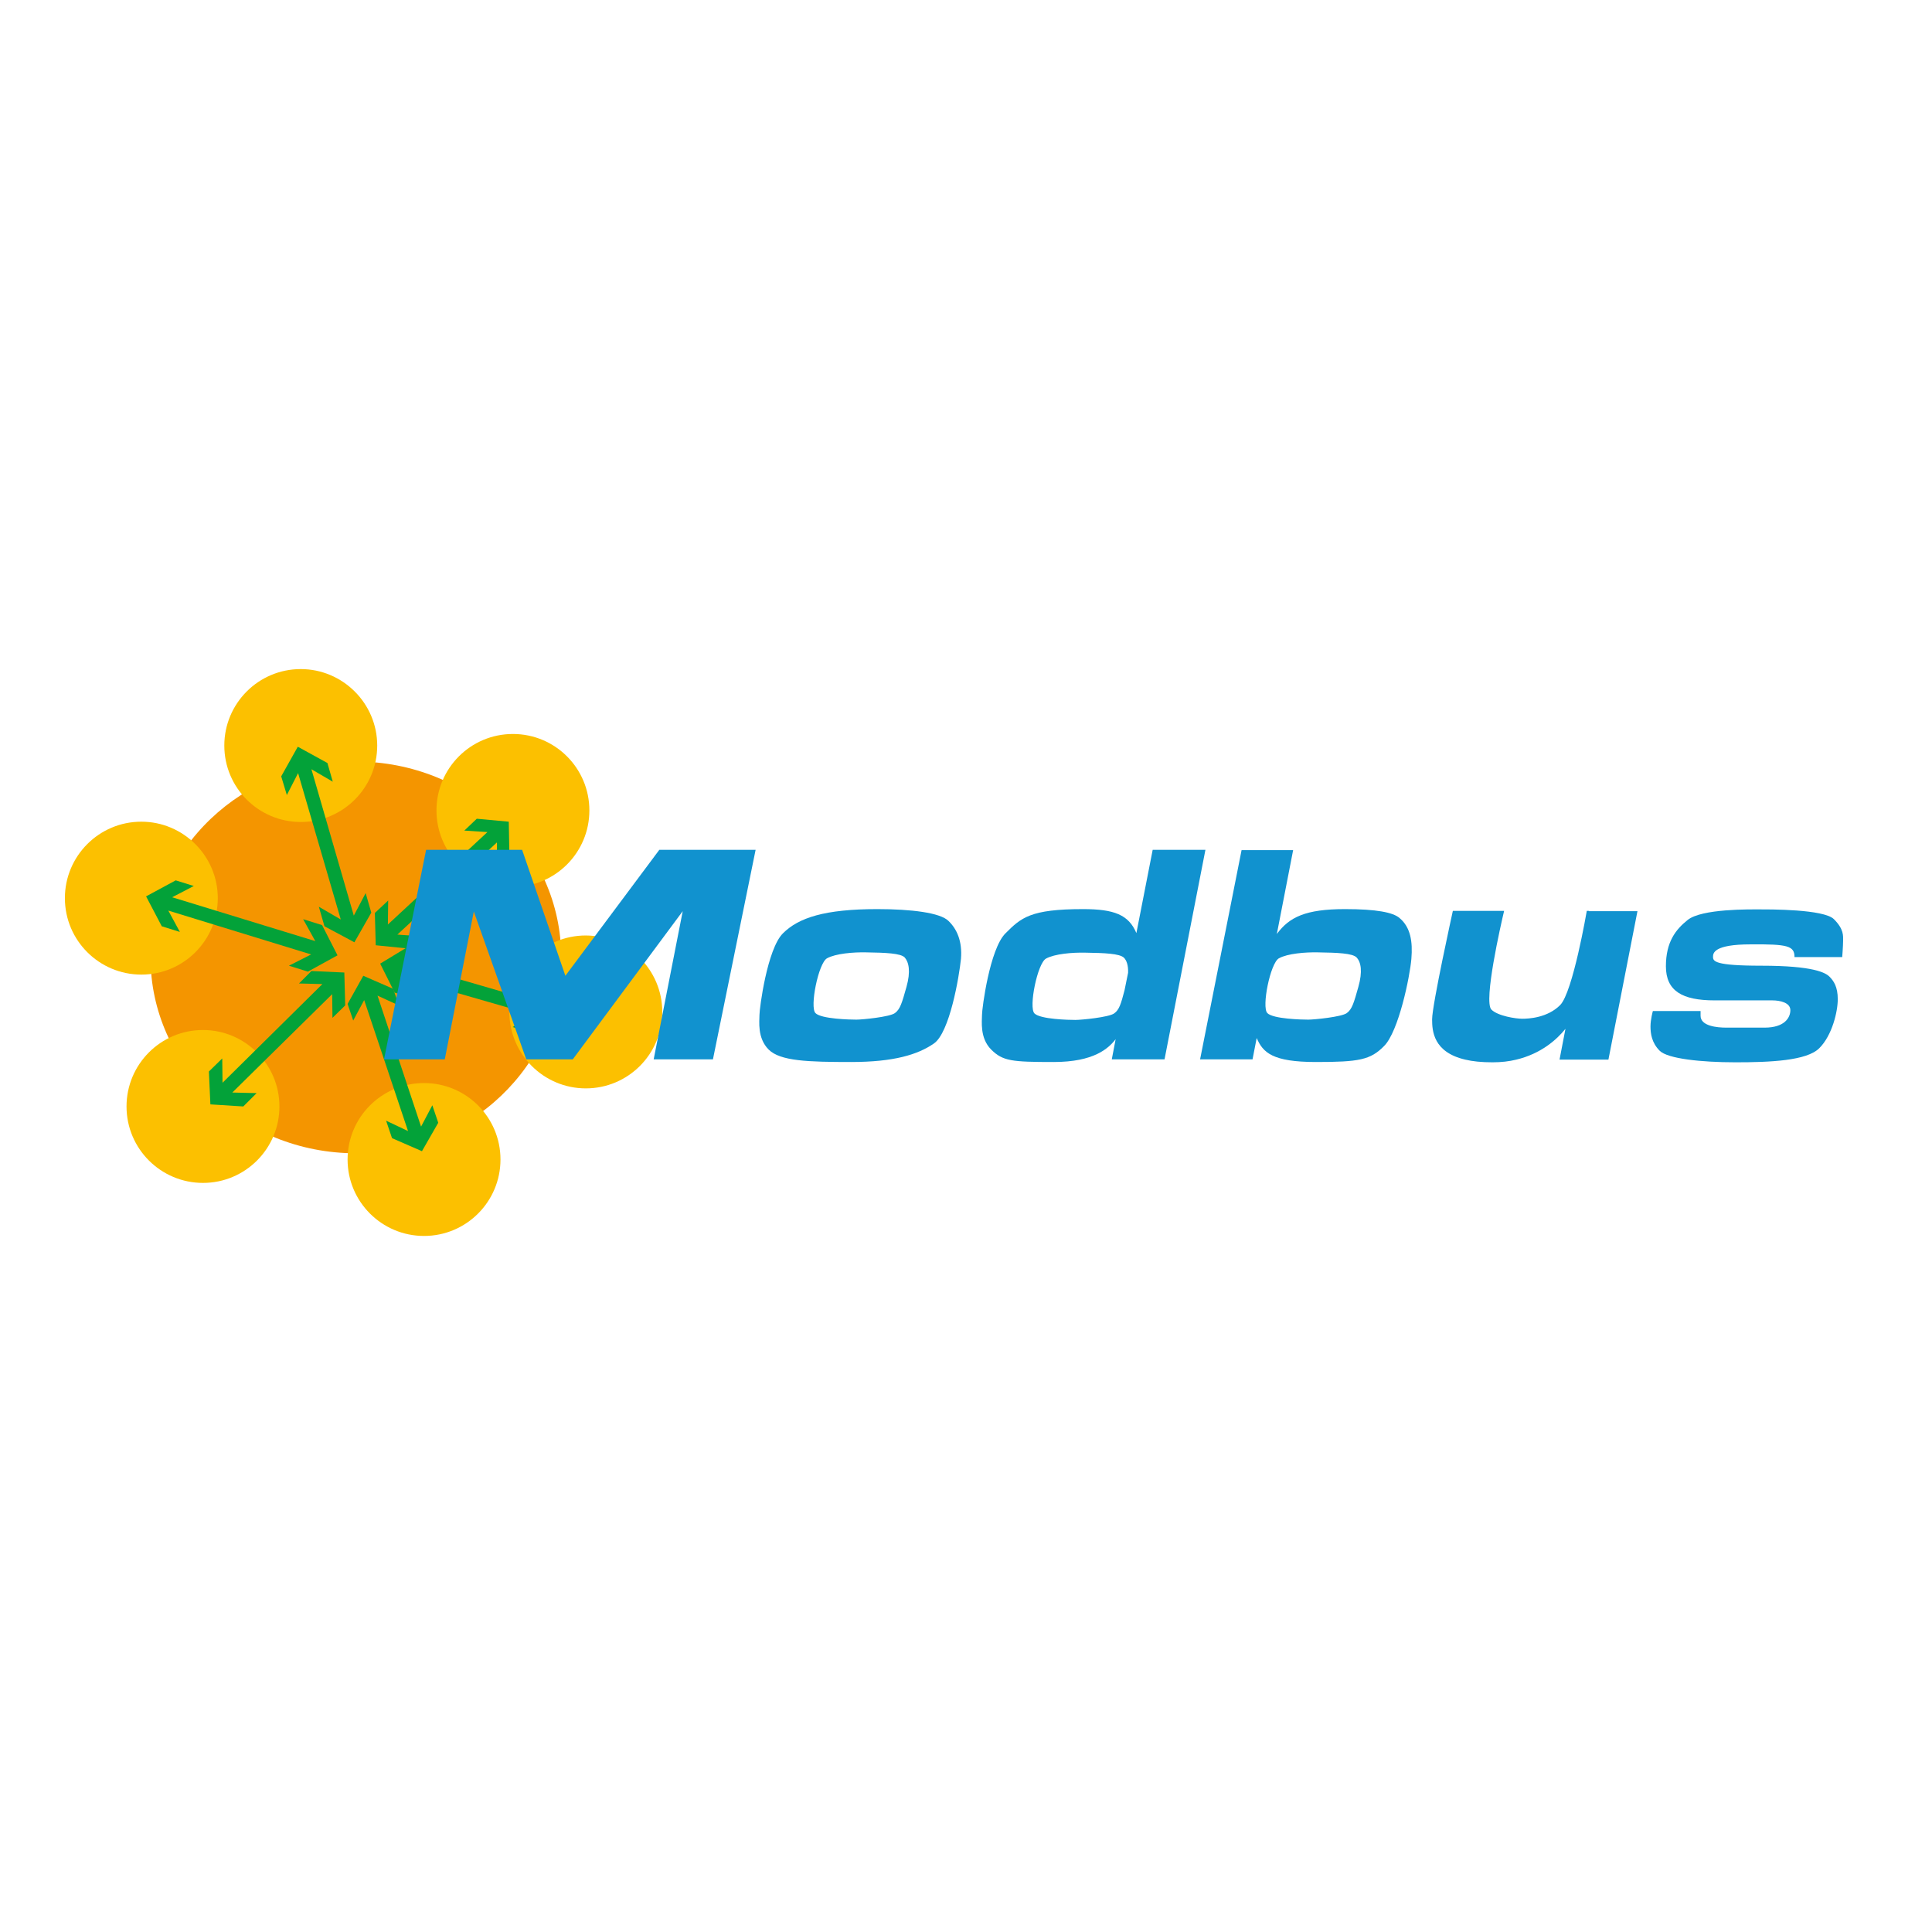
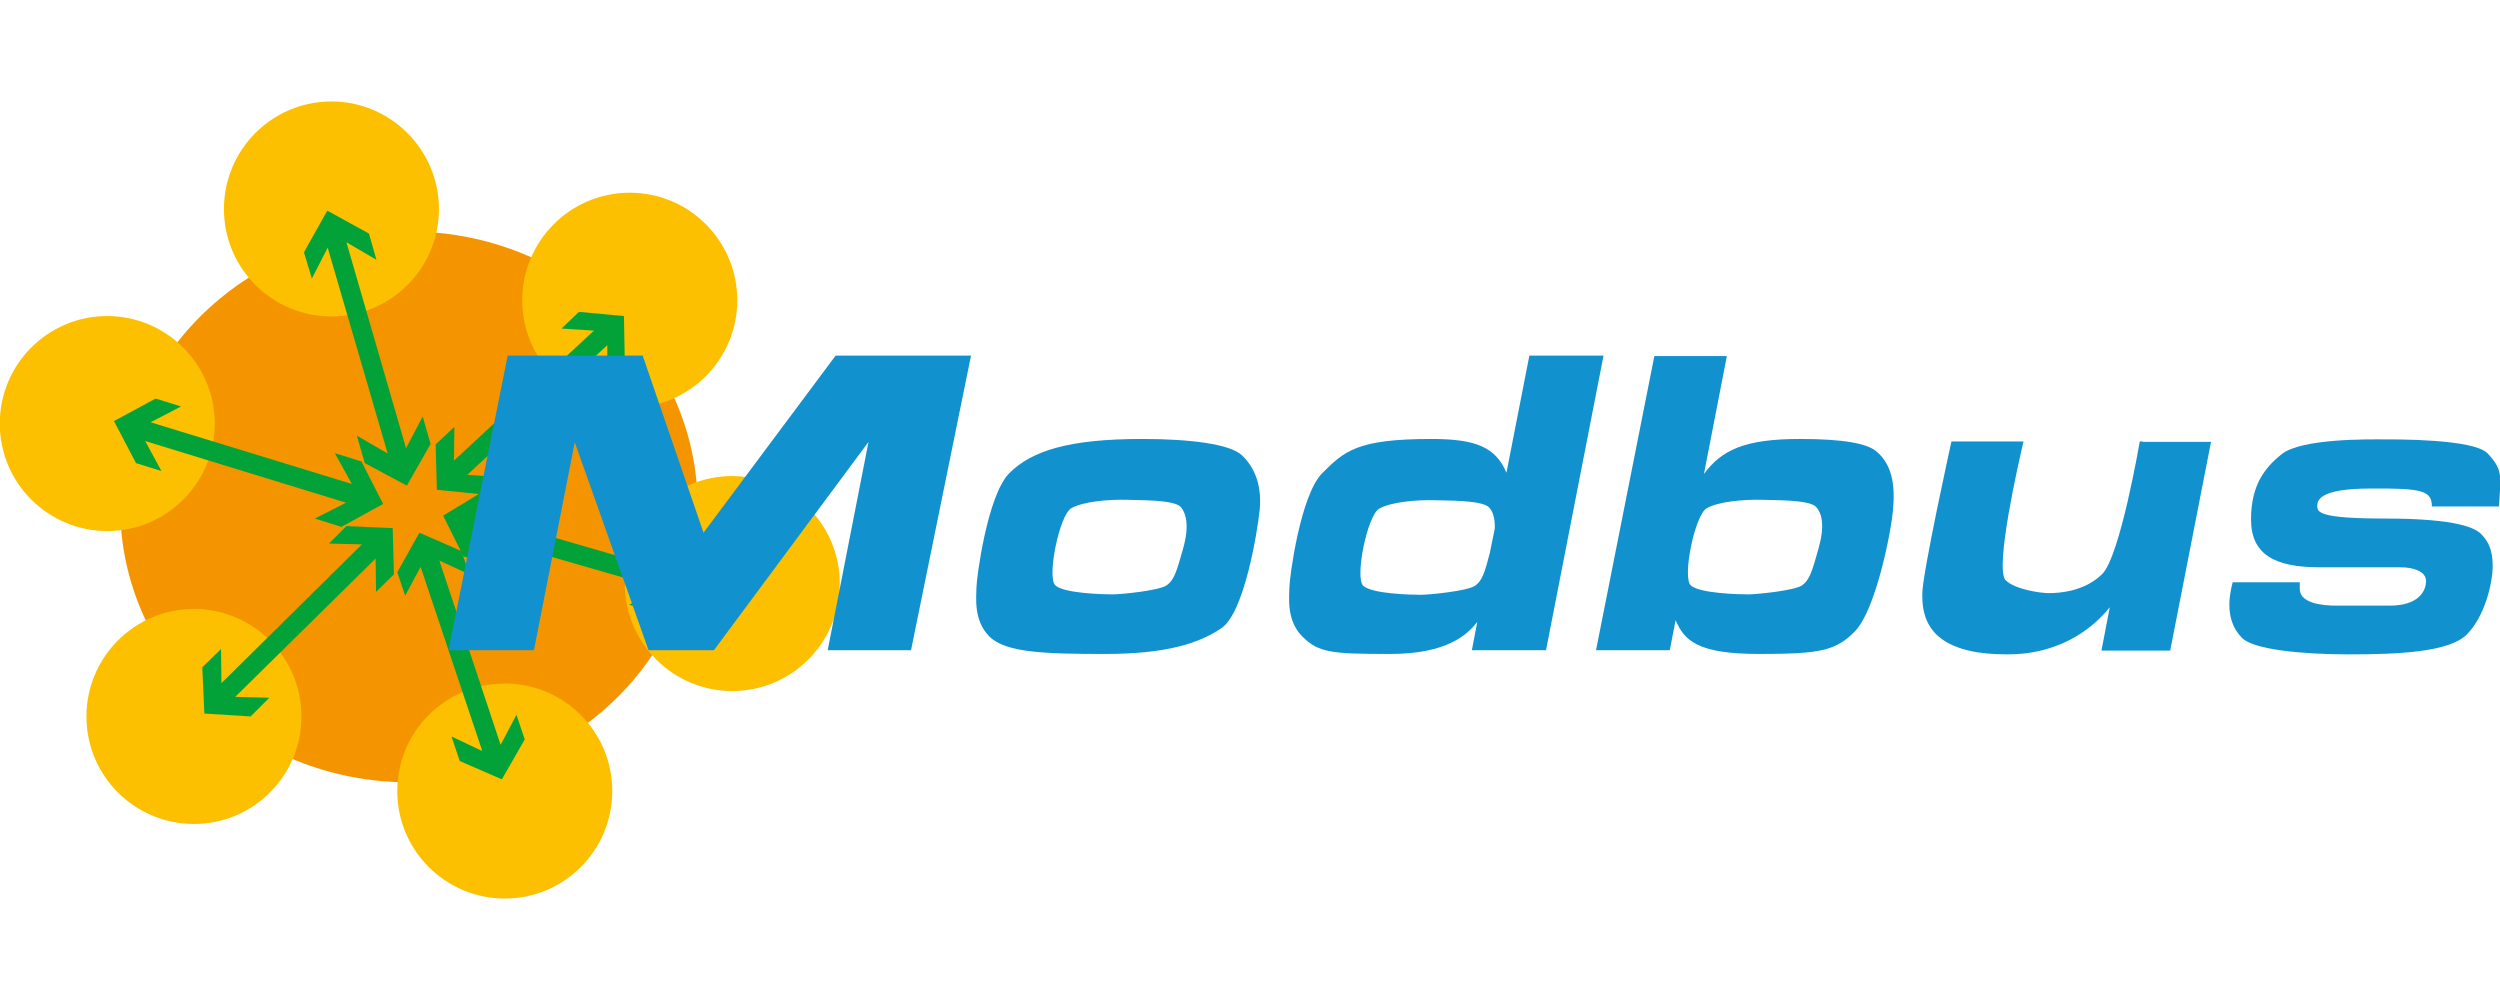
- <svg xmlns="http://www.w3.org/2000/svg" version="1.1" id="layer" x="0px" y="0px" viewBox="0 0 652 652" style="enable-background:new 0 0 652 652;" xml:space="preserve">
-   <style type="text/css">
- 	.st0{fill:#F49500;}
- 	.st1{fill:#FCC000;}
- 	.st2{fill:#03A239;}
- 	.st3{fill:#1192CF;}
- </style>
-   <path class="st0" d="M189.4,323.1c0-36.5-31-66.1-69.3-66.1s-69.3,29.6-69.3,66.1s31,66.1,69.3,66.1  C158.4,389.1,189.4,359.6,189.4,323.1" />
-   <path class="st1" d="M127.3,251.6c0,14.2-11.5,25.8-25.8,25.8c-14.2,0-25.8-11.5-25.8-25.8c0-14.2,11.5-25.8,25.8-25.8  C115.7,225.8,127.3,237.4,127.3,251.6" />
-   <path class="st1" d="M198.9,273.5c0,14.2-11.5,25.8-25.8,25.8c-14.2,0-25.8-11.5-25.8-25.8c0-14.2,11.5-25.8,25.8-25.8  S198.9,259.3,198.9,273.5" />
-   <path class="st1" d="M223.5,341.5c0,14.2-11.5,25.8-25.8,25.8c-14.2,0-25.8-11.5-25.8-25.8c0-14.2,11.5-25.8,25.8-25.8  C212,315.8,223.5,327.3,223.5,341.5" />
-   <path class="st1" d="M168.9,391.3c0,14.2-11.5,25.8-25.8,25.8c-14.2,0-25.8-11.5-25.8-25.8c0-14.2,11.5-25.8,25.8-25.8  C157.3,365.5,168.9,377,168.9,391.3" />
-   <path class="st1" d="M94.3,373.4c0,14.2-11.5,25.8-25.8,25.8c-14.2,0-25.8-11.5-25.8-25.8c0-14.2,11.5-25.8,25.8-25.8  C82.7,347.6,94.3,359.2,94.3,373.4" />
-   <path class="st1" d="M73.5,303.1c0,14.2-11.5,25.8-25.8,25.8c-14.2,0-25.8-11.5-25.8-25.8c0-14.2,11.5-25.8,25.8-25.8  C61.9,277.3,73.5,288.9,73.5,303.1" />
-   <polygon class="st2" points="125.3,308 123.4,301.4 119.4,309 105.1,259.6 112.3,263.8 110.5,257.5 100.5,252 94.9,262 96.8,268.3   100.6,260.9 115,310.3 107.6,306 109.5,312.6 119.6,318 " />
-   <polygon class="st2" points="137.7,320.1 142.1,316 134.1,315.4 167.7,284.3 167.7,292.1 171.9,288.2 171.7,277.3 160.9,276.3   156.7,280.3 164.5,280.8 130.9,312 131,303.9 126.5,308.1 126.8,319 " />
-   <polygon class="st2" points="82.1,373.4 86.6,368.9 78.4,368.7 112.1,335.5 112.2,343.5 116.5,339.3 116.2,328.2 105.1,327.7   100.9,331.9 108.8,332.1 75.1,365.4 75,357.2 70.5,361.6 71,372.7 " />
-   <polygon class="st2" points="108.7,312.2 102.3,310.2 106.4,317.6 58.1,302.8 65.4,299 59.3,297.1 49.3,302.5 54.6,312.6   60.7,314.5 56.8,307.3 105,322.1 97.5,325.9 103.9,327.9 113.9,322.4 " />
-   <polygon class="st2" points="147.9,378.9 145.9,373 142.1,380.2 127.4,336 134.6,339.3 132.7,333.7 122.6,329.3 117.3,338.8   119.2,344.4 122.9,337.5 137.7,381.7 130.3,378.2 132.3,384.1 142.4,388.5 " />
-   <polygon class="st2" points="183.6,332.6 177.6,330.8 181.3,338.1 136.5,325.1 143.3,321.1 137.7,319.5 128.3,325.2 133.2,335   138.8,336.7 135.2,329.6 180,342.5 173,346.6 179,348.4 188.3,342.5 " />
-   <polygon class="st3" points="129.6,357.5 143.8,286.8 176.2,286.8 190.8,329.3 222.5,286.8 255,286.8 240.6,357.5 220.6,357.5   230.4,307.5 193.3,357.5 177.6,357.5 159.9,307.6 150.1,357.5 " />
-   <path class="st3" d="M320.1,310.8c-2.8-2.8-12.6-4-24-4c-17.8,0-26.6,2.9-31.9,8.2c-5.3,5.3-7.9,25.3-7.9,27.5  c0,2.1-0.8,7.8,3.1,11.7c3.9,3.9,13.3,4.2,27.8,4.2s22.5-2.5,27.9-6.2c5.4-3.6,8.6-22.7,9.2-28.6  C324.8,317.6,322.9,313.5,320.1,310.8 M305.9,333.1c-1.5,5.3-2.1,7.5-3.9,8.8s-11,2.2-13,2.2s-11.8-0.2-13.8-2.2s1-16.9,3.9-18.5  s8.9-2.1,13.2-2c6.6,0.1,11.6,0.3,13,1.7C306.7,324.7,307.4,327.8,305.9,333.1" />
-   <path class="st3" d="M389,286.8l-5.5,28.1c-2.6-6.2-7.5-8.1-18-8.1c-17.8,0-20.9,2.9-26.2,8.2s-7.9,25.3-7.9,27.5  c0,2.1-0.8,7.8,3.1,11.7c3.9,3.9,7,4.2,21.1,4.2c13.6,0,18.5-4.6,20.9-7.7l-1.3,6.8H393l13.8-70.7H389z M376,342  c-1.8,1.3-11,2.2-13.1,2.2s-11.8-0.2-13.8-2.2s1-16.9,3.9-18.5s8.9-2.1,13.2-2c6.6,0.1,11.6,0.3,13.1,1.7c0.9,0.9,1.5,2.6,1.4,5.1  l-1.2,5.9C378.3,338.8,377.7,340.8,376,342" />
-   <path class="st3" d="M472.3,309.8c-2.2-1.9-7.8-3-18.4-3c-13.3,0-18.8,2.7-23,8.4l5.5-28.3H419l-14,70.6h17.7l1.4-7.2  c2.1,4.9,5.3,8.1,20,8.1c14.5,0,18.4-0.7,23-5.4c4.9-4.9,8.7-23.4,9.2-29.4C476.8,317.7,476,312.9,472.3,309.8 M458.4,333.1  c-1.5,5.3-2.1,7.5-3.9,8.8s-11,2.2-13,2.2s-11.8-0.2-13.8-2.2s1-16.9,3.9-18.5s8.9-2.1,13.2-2c6.6,0.1,11.6,0.3,13,1.7  C459.3,324.7,459.9,327.8,458.4,333.1" />
-   <path class="st3" d="M536.2,307.4h-0.7c0,0-4.7,27.5-9,31.8s-10.6,4.6-12.8,4.6c-2.1,0-8.2-0.9-10.4-3.1c-2.7-2.8,3.2-28.7,4.3-33.3  h-17.3c0,0-7,31.7-7,36.6c0,3.9,0.4,11.1,11.2,13.6c2.5,0.6,5.5,0.9,9.2,0.9c2.9,0,5.6-0.3,8-0.9c8.4-2,13.7-6.8,16.6-10.4l-2,10.4  h16.5l9.8-50.1l0,0h-16.4V307.4z" />
-   <path class="st3" d="M605.6,323h16.1c0,0,0.3-3.9,0.3-5.5c0-1.7,0.3-3.9-3.1-7.3c-3.4-3.4-21.8-3.3-24.9-3.3  c-3.1,0-19.8-0.3-24.5,3.6c-4,3.2-7.3,7.4-7.3,15.6c0,8.3,5.5,11.5,16.4,11.5h19.5c2.7,0,6.1,0.8,6.1,3.3s-1.9,5.9-8.7,5.9h-12.9  c-3.1,0-8.7-0.5-8.7-4v-1.6h-16.1c0,0-0.8,2.8-0.8,5.2c0,2.4,0.4,5.5,3.1,8.2c2.7,2.7,14,3.9,25.6,3.9s24.1-0.5,28.3-4.8  c4.3-4.3,6.2-12.3,6.2-16.5s-1.4-6.2-2.8-7.6c-1.3-1.3-5.3-3.7-23-3.7c-15.8,0-16.3-1.5-16.3-3c0-1.2,0.2-4.2,12.7-4.2  C603.3,318.6,605.6,319.2,605.6,323" />
+ <svg xmlns="http://www.w3.org/2000/svg" viewBox="-153.618 116.818 600 240">
+   <path class="st0" d="M 13.829 238.468 C 13.829 201.968 -17.171 172.368 -55.471 172.368 C -93.771 172.368 -124.771 201.968 -124.771 238.468 C -124.771 274.968 -93.771 304.568 -55.471 304.568 C -17.171 304.468 13.829 274.968 13.829 238.468" style="fill: rgb(244, 149, 0);" />
+   <path class="st1" d="M -48.271 166.968 C -48.271 181.168 -59.771 192.768 -74.071 192.768 C -88.271 192.768 -99.871 181.268 -99.871 166.968 C -99.871 152.768 -88.371 141.168 -74.071 141.168 C -59.871 141.168 -48.271 152.768 -48.271 166.968" style="fill: rgb(252, 192, 0);" />
+   <path class="st1" d="M 23.329 188.868 C 23.329 203.068 11.829 214.668 -2.471 214.668 C -16.671 214.668 -28.271 203.168 -28.271 188.868 C -28.271 174.668 -16.771 163.068 -2.471 163.068 C 11.829 163.068 23.329 174.668 23.329 188.868" style="fill: rgb(252, 192, 0);" />
+   <path class="st1" d="M 47.929 256.868 C 47.929 271.068 36.429 282.668 22.129 282.668 C 7.929 282.668 -3.671 271.168 -3.671 256.868 C -3.671 242.668 7.829 231.068 22.129 231.068 C 36.429 231.168 47.929 242.668 47.929 256.868" style="fill: rgb(252, 192, 0);" />
+   <path class="st1" d="M -6.671 306.668 C -6.671 320.868 -18.171 332.468 -32.471 332.468 C -46.671 332.468 -58.271 320.968 -58.271 306.668 C -58.271 292.468 -46.771 280.868 -32.471 280.868 C -18.271 280.868 -6.671 292.368 -6.671 306.668" style="fill: rgb(252, 192, 0);" />
+   <path class="st1" d="M -81.271 288.768 C -81.271 302.968 -92.771 314.568 -107.071 314.568 C -121.271 314.568 -132.871 303.068 -132.871 288.768 C -132.871 274.568 -121.371 262.968 -107.071 262.968 C -92.871 262.968 -81.271 274.568 -81.271 288.768" style="fill: rgb(252, 192, 0);" />
+   <path class="st1" d="M -102.071 218.468 C -102.071 232.668 -113.571 244.268 -127.871 244.268 C -142.071 244.268 -153.671 232.768 -153.671 218.468 C -153.671 204.268 -142.171 192.668 -127.871 192.668 C -113.671 192.668 -102.071 204.268 -102.071 218.468" style="fill: rgb(252, 192, 0);" />
+   <polygon class="st2" points="-50.271 223.369 -52.171 216.767 -56.171 224.369 -70.471 174.968 -63.271 179.168 -65.071 172.869 -75.071 167.369 -80.671 177.369 -78.771 183.668 -74.971 176.267 -60.571 225.668 -67.971 221.369 -66.071 227.968 -55.971 233.369" style="fill: rgb(3, 162, 57);" />
+   <polygon class="st2" points="-37.871 235.468 -33.471 231.369 -41.471 230.767 -7.871 199.668 -7.871 207.468 -3.671 203.569 -3.871 192.668 -14.671 191.668 -18.871 195.668 -11.071 196.168 -44.671 227.369 -44.571 219.267 -49.071 223.468 -48.771 234.369" style="fill: rgb(3, 162, 57);" />
+   <polygon class="st2" points="-93.471 288.768 -88.971 284.268 -97.171 284.069 -63.471 250.869 -63.371 258.869 -59.071 254.668 -59.371 243.569 -70.471 243.069 -74.671 247.267 -66.771 247.468 -100.471 280.768 -100.571 272.569 -105.071 276.967 -104.571 288.069" style="fill: rgb(3, 162, 57);" />
+   <polygon class="st2" points="-66.871 227.569 -73.271 225.569 -69.171 232.968 -117.471 218.168 -110.171 214.369 -116.271 212.468 -126.271 217.869 -120.971 227.968 -114.871 229.869 -118.771 222.668 -70.571 237.468 -78.071 241.267 -71.671 243.267 -61.671 237.767" style="fill: rgb(3, 162, 57);" />
+   <polygon class="st2" points="-27.671 294.268 -29.671 288.367 -33.471 295.569 -48.171 251.369 -40.971 254.668 -42.871 249.069 -52.971 244.668 -58.271 254.168 -56.371 259.769 -52.671 252.869 -37.871 297.069 -45.271 293.569 -43.271 299.467 -33.171 303.867" style="fill: rgb(3, 162, 57);" />
+   <polygon class="st2" points="8.029 247.968 2.029 246.168 5.729 253.468 -39.071 240.468 -32.271 236.468 -37.871 234.869 -47.271 240.569 -42.371 250.369 -36.771 252.069 -40.371 244.968 4.429 257.869 -2.571 261.967 3.429 263.768 12.729 257.869" style="fill: rgb(3, 162, 57);" />
+   <polygon class="st3" points="-45.971 272.867 -31.771 202.168 0.629 202.168 15.229 244.668 46.929 202.168 79.429 202.168 65.029 272.867 45.029 272.867 54.829 222.869 17.729 272.867 2.029 272.867 -15.671 222.968 -25.471 272.867" style="fill: rgb(17, 146, 207);" />
+   <path class="st3" d="M 144.529 226.168 C 141.729 223.368 131.929 222.168 120.529 222.168 C 102.729 222.168 93.929 225.068 88.629 230.368 C 83.329 235.668 80.729 255.668 80.729 257.868 C 80.729 259.968 79.929 265.668 83.829 269.568 C 87.729 273.468 97.129 273.768 111.629 273.768 C 126.129 273.768 134.129 271.268 139.529 267.568 C 144.929 263.968 148.129 244.868 148.729 238.968 C 149.229 232.968 147.329 228.868 144.529 226.168 M 130.329 248.468 C 128.829 253.768 128.229 255.968 126.429 257.268 C 124.629 258.568 115.429 259.468 113.429 259.468 C 111.429 259.468 101.629 259.268 99.629 257.268 C 97.629 255.268 100.629 240.368 103.529 238.768 C 106.429 237.168 112.429 236.668 116.729 236.768 C 123.329 236.868 128.329 237.068 129.729 238.468 C 131.129 240.068 131.829 243.168 130.329 248.468" style="fill: rgb(17, 146, 207);" />
+   <path class="st3" d="M 213.429 202.168 L 207.929 230.268 C 205.329 224.068 200.429 222.168 189.929 222.168 C 172.129 222.168 169.029 225.068 163.729 230.368 C 158.429 235.668 155.829 255.668 155.829 257.868 C 155.829 259.968 155.029 265.668 158.929 269.568 C 162.829 273.468 165.929 273.768 180.029 273.768 C 193.629 273.768 198.529 269.168 200.929 266.068 L 199.629 272.868 L 217.429 272.868 L 231.229 202.168 L 213.429 202.168 Z M 200.429 257.368 C 198.629 258.668 189.429 259.568 187.329 259.568 C 185.229 259.568 175.529 259.368 173.529 257.368 C 171.529 255.368 174.529 240.468 177.429 238.868 C 180.329 237.268 186.329 236.768 190.629 236.868 C 197.229 236.968 202.229 237.168 203.729 238.568 C 204.629 239.468 205.229 241.168 205.129 243.668 L 203.929 249.568 C 202.729 254.168 202.129 256.168 200.429 257.368" style="fill: rgb(17, 146, 207);" />
+   <path class="st3" d="M 296.729 225.168 C 294.529 223.268 288.929 222.168 278.329 222.168 C 265.029 222.168 259.529 224.868 255.329 230.568 L 260.829 202.268 L 243.429 202.268 L 229.429 272.868 L 247.129 272.868 L 248.529 265.668 C 250.629 270.568 253.829 273.768 268.529 273.768 C 283.029 273.768 286.929 273.068 291.529 268.368 C 296.429 263.468 300.229 244.968 300.729 238.968 C 301.229 233.068 300.429 228.268 296.729 225.168 M 282.829 248.468 C 281.329 253.768 280.729 255.968 278.929 257.268 C 277.129 258.568 267.929 259.468 265.929 259.468 C 263.929 259.468 254.129 259.268 252.129 257.268 C 250.129 255.268 253.129 240.368 256.029 238.768 C 258.929 237.168 264.929 236.668 269.229 236.768 C 275.829 236.868 280.829 237.068 282.229 238.468 C 283.729 240.068 284.329 243.168 282.829 248.468" style="fill: rgb(17, 146, 207);" />
+   <path class="st3" d="M 360.629 222.768 L 359.929 222.768 C 359.929 222.768 355.229 250.268 350.929 254.568 C 346.629 258.868 340.329 259.168 338.129 259.168 C 336.029 259.168 329.929 258.268 327.729 256.068 C 325.029 253.268 330.929 227.368 332.029 222.768 L 314.729 222.768 C 314.729 222.768 307.729 254.468 307.729 259.368 C 307.729 263.268 308.129 270.468 318.929 272.968 C 321.429 273.568 324.429 273.868 328.129 273.868 C 331.029 273.868 333.729 273.568 336.129 272.968 C 344.529 270.968 349.829 266.168 352.729 262.568 L 350.729 272.968 L 367.229 272.968 L 377.029 222.868 L 360.629 222.868 L 360.629 222.768 Z" style="fill: rgb(17, 146, 207);" />
+   <path class="st3" d="M 430.029 238.368 L 446.129 238.368 C 446.129 238.368 446.429 234.468 446.429 232.868 C 446.429 231.168 446.729 228.968 443.329 225.568 C 439.929 222.168 421.529 222.268 418.429 222.268 C 415.329 222.268 398.629 221.968 393.929 225.868 C 389.929 229.068 386.629 233.268 386.629 241.468 C 386.629 249.768 392.129 252.968 403.029 252.968 L 422.529 252.968 C 425.229 252.968 428.629 253.768 428.629 256.268 C 428.629 258.768 426.729 262.168 419.929 262.168 L 407.029 262.168 C 403.929 262.168 398.329 261.668 398.329 258.168 L 398.329 256.568 L 382.229 256.568 C 382.229 256.568 381.429 259.368 381.429 261.768 C 381.429 264.168 381.829 267.268 384.529 269.968 C 387.229 272.668 398.529 273.868 410.129 273.868 C 421.729 273.868 434.229 273.368 438.429 269.068 C 442.729 264.768 444.629 256.768 444.629 252.568 C 444.629 248.368 443.229 246.368 441.829 244.968 C 440.529 243.668 436.529 241.268 418.829 241.268 C 403.029 241.268 402.529 239.768 402.529 238.268 C 402.529 237.068 402.729 234.068 415.229 234.068 C 427.729 233.968 430.029 234.568 430.029 238.368" style="fill: rgb(17, 146, 207);" />
</svg>
